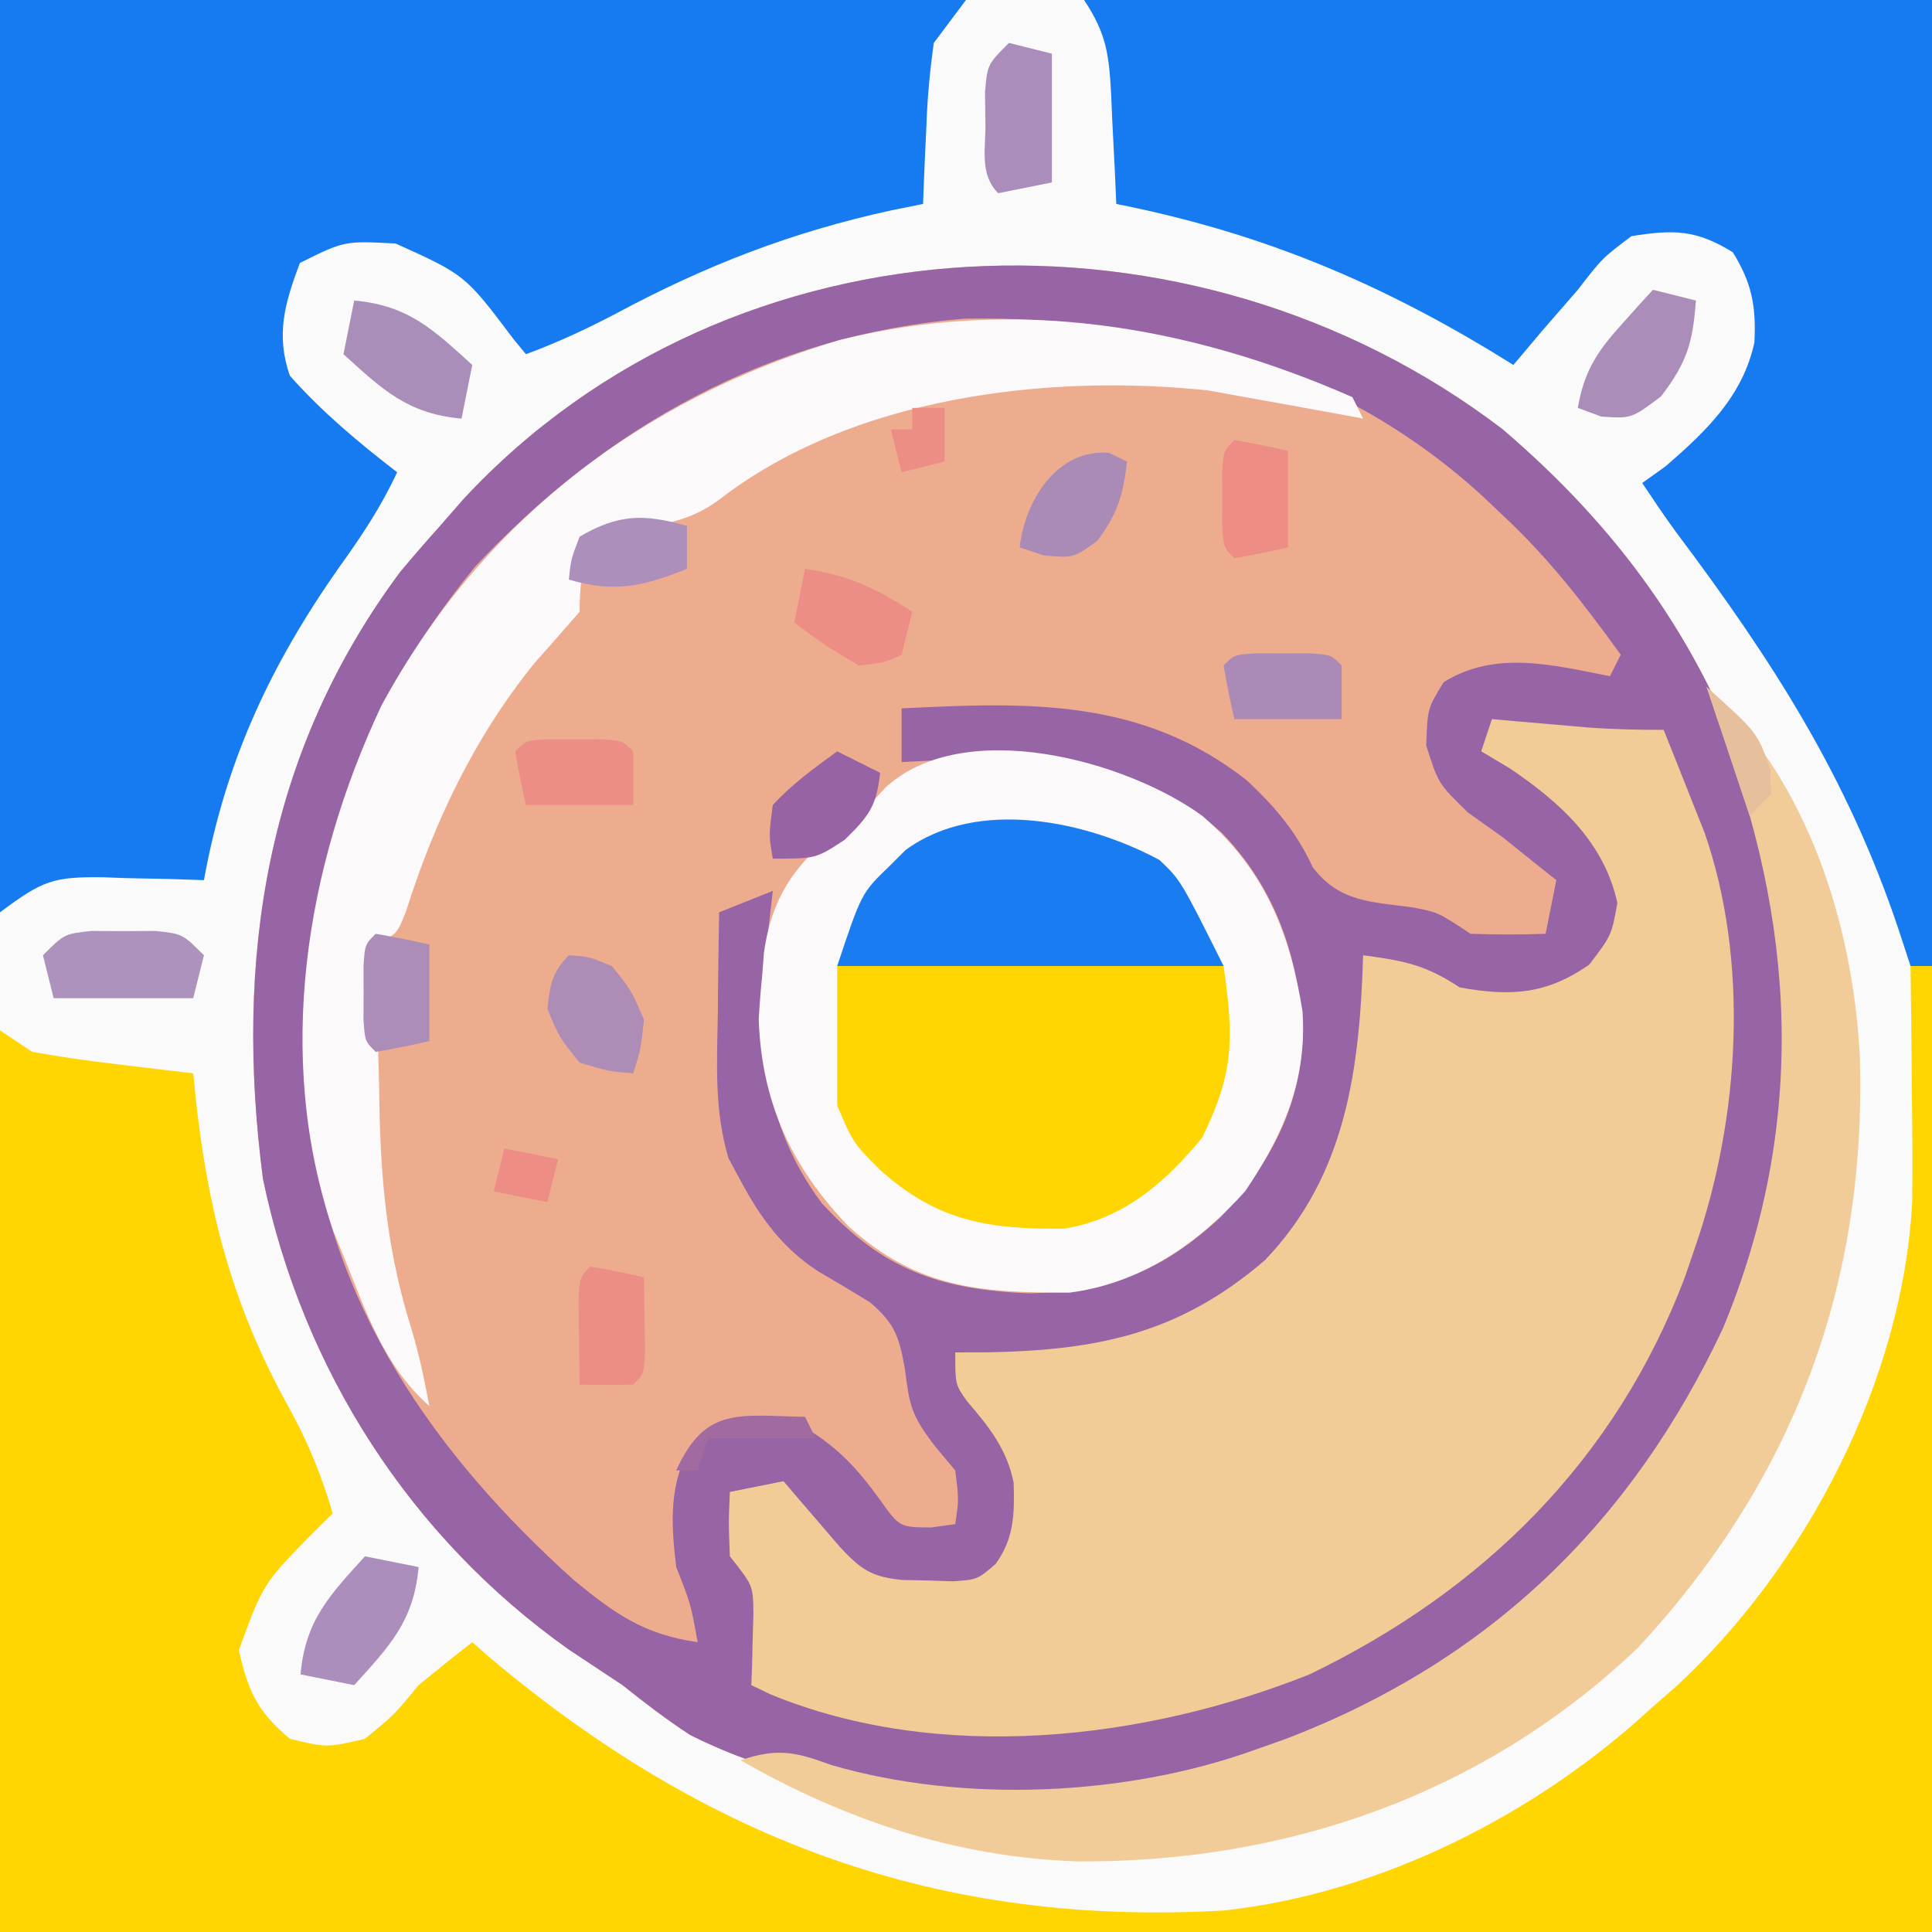
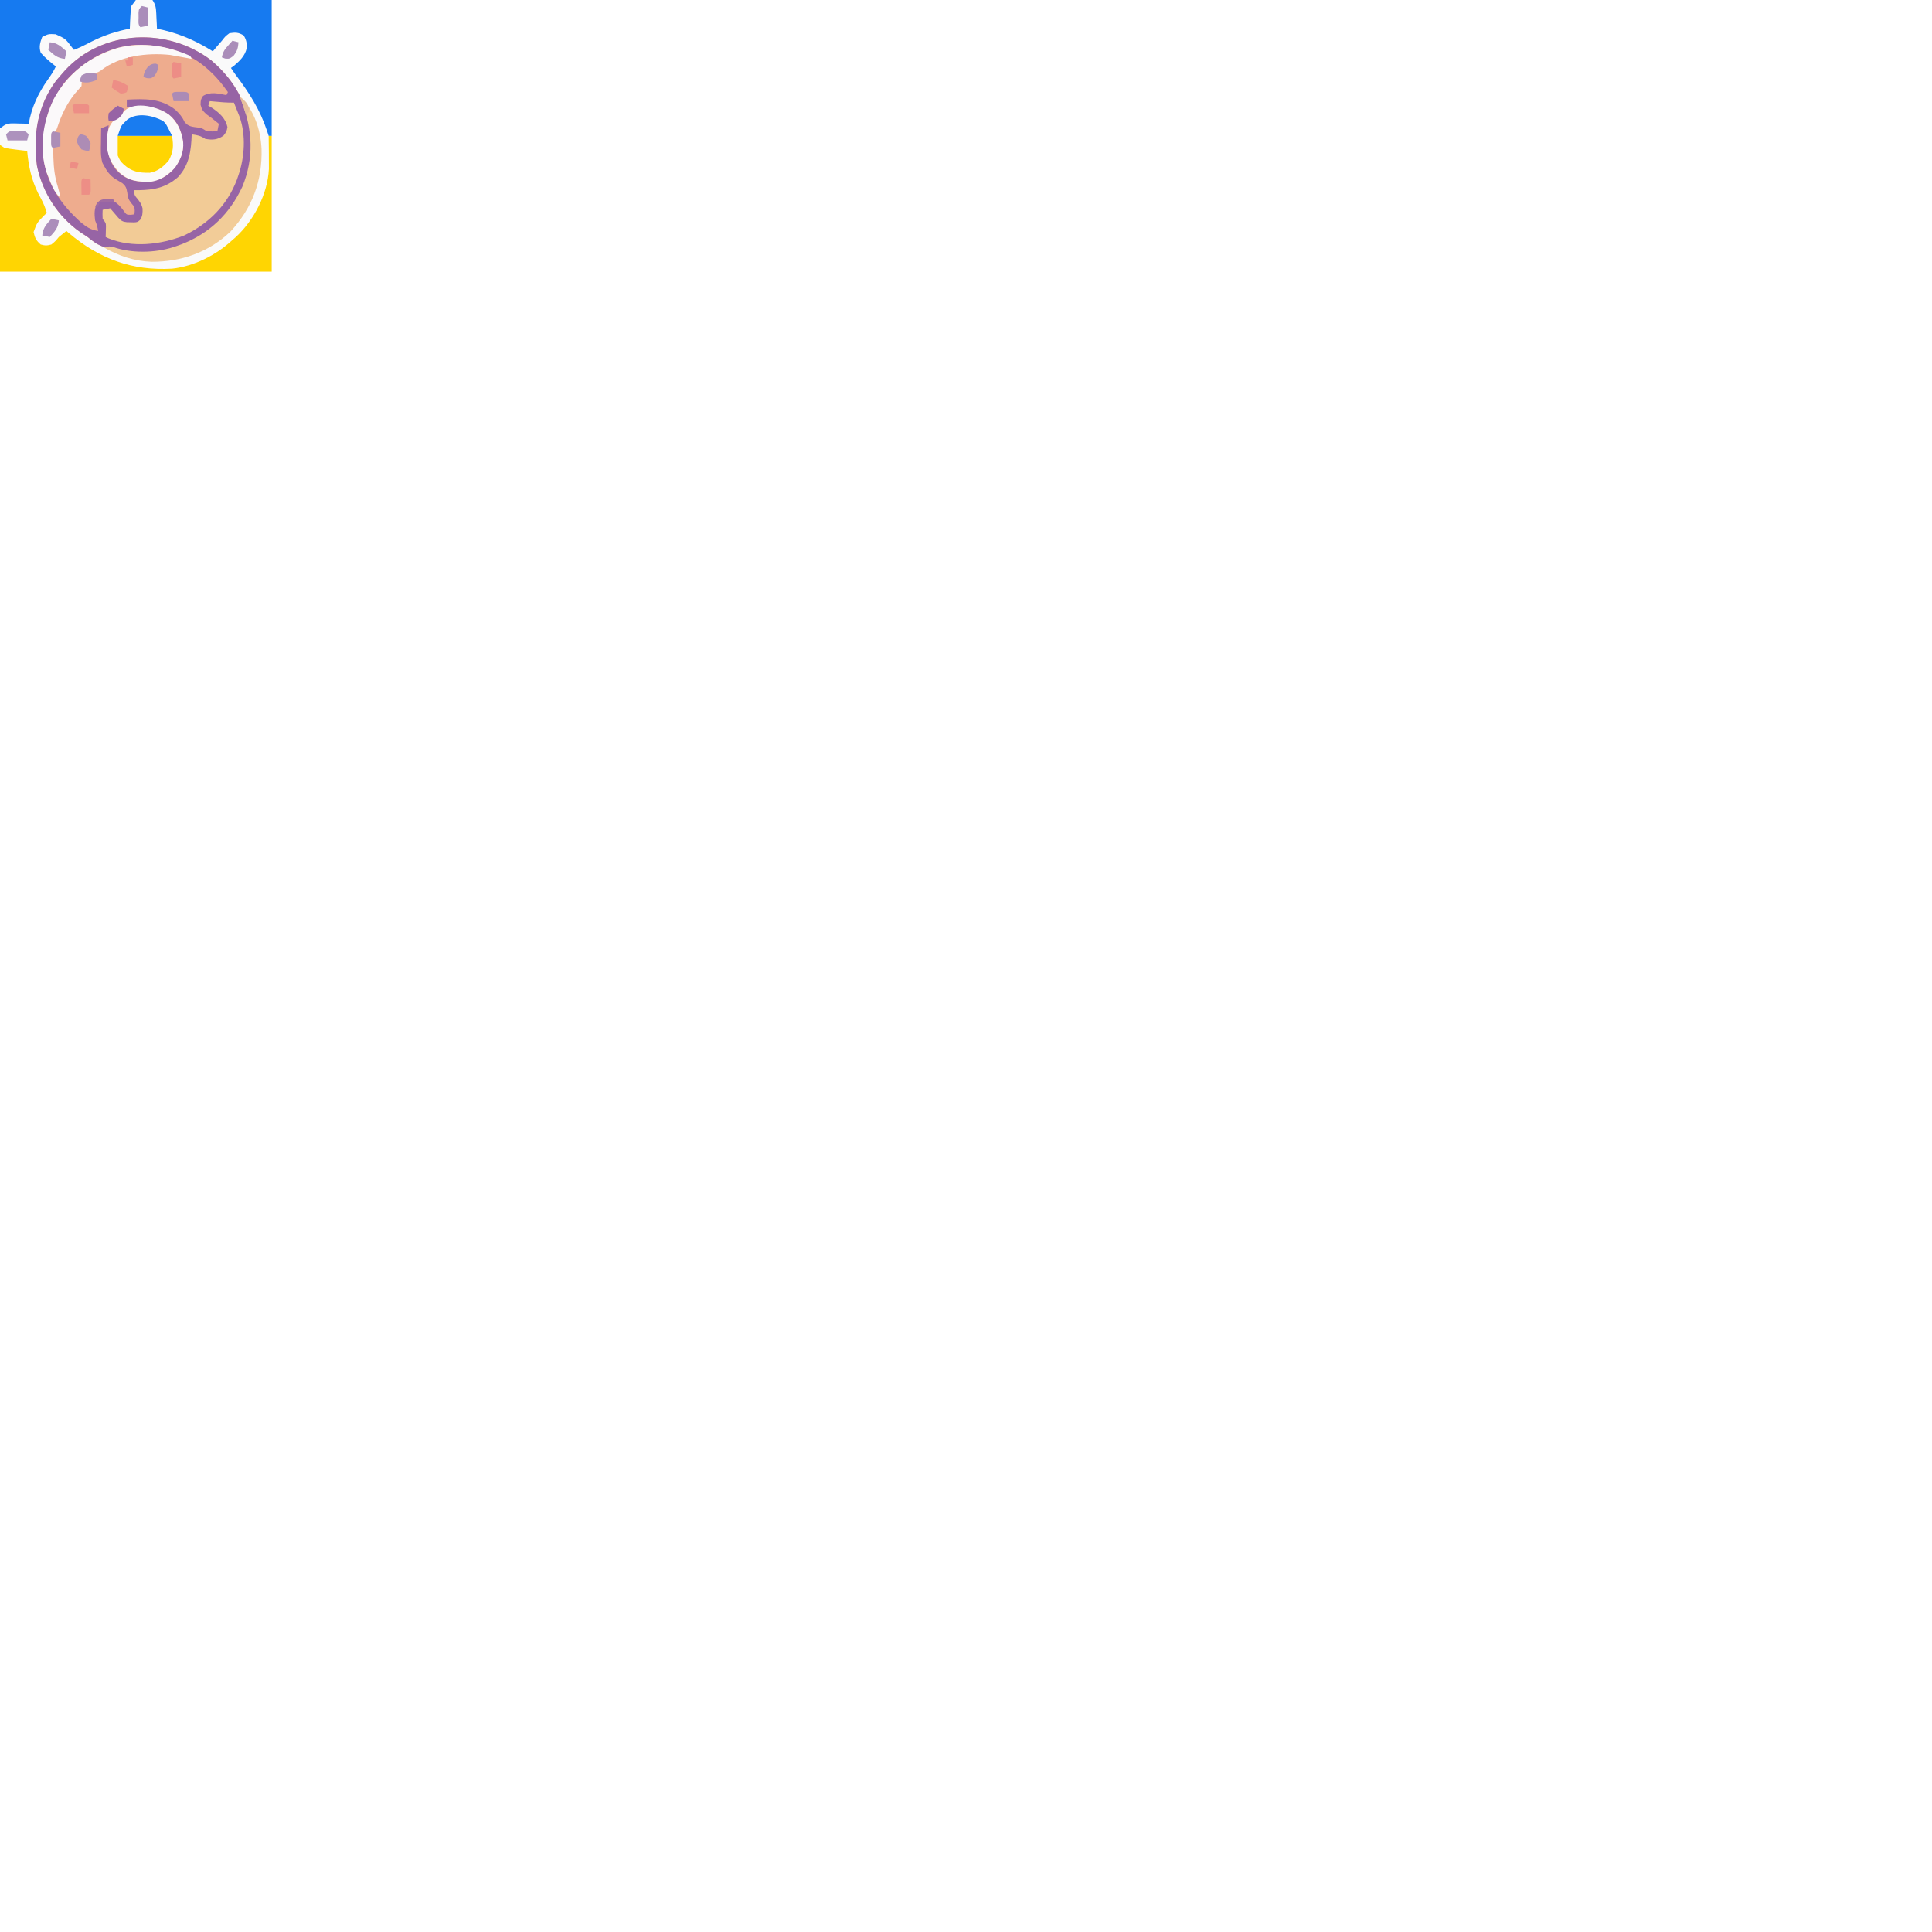
- <svg xmlns="http://www.w3.org/2000/svg" version="1.1" width="180" height="180">
+ <svg xmlns="http://www.w3.org/2000/svg" version="1.1" viewBox="0 0 1280 1280">
  <path d="M0 0 C59.4 0 118.8 0 180 0 C180 59.4 180 118.8 180 180 C120.6 180 61.2 180 0 180 C0 120.6 0 61.2 0 0 Z " fill="#FAFAFA" transform="translate(0,0)" />
  <path d="M0 0 C10.729 9.167 18.331 19.601 23 33 C23.287 33.785 23.575 34.57 23.871 35.379 C29.913 52.463 27.453 71.033 19.883 87.222 C11.033 105.049 -3.929 117.456 -22.489 124.187 C-38.73 129.445 -60.222 129.417 -75.699 121.645 C-77.911 120.205 -79.939 118.646 -82 117 C-83.664 115.892 -85.331 114.788 -87 113.688 C-101.787 103.211 -111.787 87.611 -115.496 69.852 C-118.178 49.356 -115.251 30.12 -102.688 13.25 C-101.482 11.813 -100.252 10.397 -99 9 C-98.283 8.179 -97.567 7.358 -96.828 6.512 C-71.743 -20.5 -28.846 -22.037 0 0 Z " fill="#EEAC8E" transform="translate(140,40)" />
  <path d="M0 0 C10.729 9.167 18.331 19.601 23 33 C23.287 33.785 23.575 34.57 23.871 35.379 C29.913 52.463 27.453 71.033 19.883 87.222 C11.033 105.049 -3.929 117.456 -22.489 124.187 C-38.73 129.445 -60.222 129.417 -75.699 121.645 C-77.911 120.205 -79.939 118.646 -82 117 C-83.664 115.892 -85.331 114.788 -87 113.688 C-101.787 103.211 -111.787 87.611 -115.496 69.852 C-118.178 49.356 -115.251 30.12 -102.688 13.25 C-101.482 11.813 -100.252 10.397 -99 9 C-98.283 8.179 -97.567 7.358 -96.828 6.512 C-71.743 -20.5 -28.846 -22.037 0 0 Z M-95.75 12.812 C-108.143 27.903 -112.537 44.415 -111.239 63.591 C-109.466 81.446 -99.457 95.624 -86.469 107.27 C-82.635 110.407 -79.98 112.28 -75 113 C-75.656 109.39 -75.656 109.39 -77 106 C-77.501 101.744 -77.697 98.191 -75.5 94.438 C-72.01 92.43 -68.875 92.234 -65 93 C-61.866 94.923 -60.159 96.781 -58 99.75 C-56.192 102.288 -56.192 102.288 -53.25 102.312 C-52.508 102.209 -51.765 102.106 -51 102 C-50.664 99.71 -50.664 99.71 -51 97 C-51.619 96.257 -52.237 95.515 -52.875 94.75 C-55.096 91.876 -55.257 90.993 -55.688 87.562 C-56.235 84.553 -56.595 83.347 -58.945 81.332 C-60.532 80.356 -62.131 79.4 -63.742 78.465 C-67.109 76.281 -69.117 73.502 -71 70 C-71.37 69.317 -71.74 68.634 -72.121 67.93 C-73.441 63.529 -73.209 59.252 -73.125 54.688 C-73.116 53.756 -73.107 52.825 -73.098 51.865 C-73.074 49.577 -73.041 47.288 -73 45 C-71.35 44.34 -69.7 43.68 -68 43 C-68.119 44.027 -68.237 45.055 -68.359 46.113 C-69.321 55.754 -69.496 63.972 -63.418 72.121 C-57.694 78.336 -52.424 80.152 -44.125 80.5 C-36.555 80.315 -31.75 78.478 -26.227 73.355 C-21.743 68.511 -18.904 63.323 -18.625 56.625 C-18.923 49.334 -21.061 42.887 -26.176 37.574 C-35.231 29.76 -44.677 30.445 -56 31 C-56 29.35 -56 27.7 -56 26 C-44.212 25.411 -33.601 25.02 -23.82 32.715 C-21.127 35.269 -19.264 37.435 -17.688 40.812 C-15.189 44.051 -12.302 44.011 -8.375 44.543 C-6 45 -6 45 -3 47 C-0.668 47.079 1.668 47.088 4 47 C4.33 45.35 4.66 43.7 5 42 C4.299 41.443 3.598 40.886 2.875 40.312 C1.926 39.549 0.978 38.786 0 38 C-1.073 37.237 -2.145 36.474 -3.25 35.688 C-6 33 -6 33 -7.125 29.438 C-7 26 -7 26 -5.5 23.562 C-0.678 20.549 4.662 21.958 10 23 C10.495 22.01 10.495 22.01 11 21 C7.617 16.314 4.25 11.947 0 8 C-0.585 7.444 -1.17 6.889 -1.773 6.316 C-15.149 -5.975 -32.19 -10.603 -50.098 -10.312 C-68.162 -8.866 -83.519 -0.29 -95.75 12.812 Z " fill="#9764A5" transform="translate(140,40)" />
  <path d="M0 0 C0.66 0 1.32 0 2 0 C2 29.7 2 59.4 2 90 C-57.4 90 -116.8 90 -178 90 C-178 62.28 -178 34.56 -178 6 C-176.515 6.99 -176.515 6.99 -175 8 C-172.423 8.456 -169.907 8.829 -167.312 9.125 C-166.611 9.211 -165.909 9.298 -165.186 9.387 C-163.458 9.598 -161.729 9.8 -160 10 C-159.876 11.186 -159.752 12.372 -159.625 13.594 C-158.355 24.054 -155.996 32.386 -150.84 41.582 C-149.164 44.695 -147.999 47.619 -147 51 C-147.577 51.568 -148.155 52.137 -148.75 52.723 C-153.489 57.542 -153.489 57.542 -155.75 63.75 C-154.857 67.62 -154.044 69.424 -151 72 C-147.543 72.833 -147.543 72.833 -144 72 C-141.292 69.792 -141.292 69.792 -139 67 C-137.35 65.647 -135.685 64.31 -134 63 C-133.475 63.461 -132.951 63.923 -132.41 64.398 C-112.08 81.515 -90.513 89.512 -64 88 C-49.326 86.415 -34.727 78.978 -24 69 C-23.319 68.41 -22.639 67.819 -21.938 67.211 C-9.742 56.015 -0.695 38.565 0.157 21.938 C0.196 18.602 0.175 15.273 0.125 11.938 C0.116 10.786 0.107 9.634 0.098 8.447 C0.074 5.631 0.042 2.816 0 0 Z " fill="#FFD502" transform="translate(178,90)" />
  <path d="M0 0 C29.7 0 59.4 0 90 0 C89.01 1.32 88.02 2.64 87 4 C86.631 6.649 86.4 9.096 86.312 11.75 C86.278 12.447 86.244 13.145 86.209 13.863 C86.127 15.575 86.062 17.287 86 19 C84.546 19.294 84.546 19.294 83.062 19.594 C73.766 21.618 65.806 24.707 57.426 29.195 C54.645 30.66 51.941 31.909 49 33 C48.613 32.529 48.227 32.059 47.828 31.574 C43.338 25.613 43.338 25.613 36.859 22.688 C32.087 22.436 32.087 22.436 27.938 24.5 C26.528 28.258 25.685 31.174 27 35 C30.025 38.405 33.399 41.222 37 44 C35.513 47.202 33.688 49.952 31.625 52.812 C25.209 61.939 21.016 70.884 19 82 C17.964 81.965 16.927 81.93 15.859 81.895 C14.49 81.866 13.12 81.839 11.75 81.812 C11.068 81.787 10.386 81.762 9.684 81.736 C4.977 81.668 3.979 82.016 0 85 C0 56.95 0 28.9 0 0 Z " fill="#167AF0" transform="translate(0,0)" />
  <path d="M0 0 C0.82 0.072 1.64 0.144 2.484 0.219 C3.562 0.312 4.64 0.404 5.75 0.5 C7.351 0.639 7.351 0.639 8.984 0.781 C11.318 0.951 13.66 1 16 1 C16.82 3.039 17.63 5.081 18.438 7.125 C18.89 8.262 19.342 9.399 19.809 10.57 C23.987 22.598 23.083 37.079 19 49 C18.66 49.995 18.319 50.99 17.969 52.016 C11.501 69.059 -0.803 81.184 -17 89 C-32.462 95.163 -51.464 97.315 -67.184 90.875 C-67.783 90.586 -68.382 90.297 -69 90 C-68.965 89.078 -68.965 89.078 -68.93 88.137 C-68.912 87.328 -68.894 86.52 -68.875 85.688 C-68.84 84.487 -68.84 84.487 -68.805 83.262 C-68.842 80.716 -68.842 80.716 -71 78 C-71.125 74.812 -71.125 74.812 -71 72 C-68.525 71.505 -68.525 71.505 -66 71 C-65.518 71.566 -65.036 72.132 -64.539 72.715 C-63.592 73.815 -63.592 73.815 -62.625 74.938 C-61.685 76.034 -61.685 76.034 -60.727 77.152 C-58.779 79.237 -57.775 79.924 -54.941 80.203 C-53.764 80.226 -53.764 80.226 -52.562 80.25 C-51.78 80.276 -50.998 80.302 -50.191 80.328 C-47.94 80.164 -47.94 80.164 -46.246 78.719 C-44.502 76.313 -44.477 74.038 -44.562 71.129 C-45.211 67.972 -46.841 65.959 -48.906 63.543 C-50 62 -50 62 -50 59 C-48.973 58.997 -47.945 58.995 -46.887 58.992 C-36.688 58.782 -29.131 57.27 -21.137 50.398 C-13.54 42.444 -12.331 32.574 -12 22 C-8.265 22.498 -6.188 22.875 -3 25 C1.765 25.848 5.051 25.659 9.062 22.875 C11.141 20.153 11.141 20.153 11.688 17.125 C10.434 11.429 6.355 7.75 1.625 4.562 C0.759 4.047 -0.107 3.531 -1 3 C-0.67 2.01 -0.34 1.02 0 0 Z " fill="#F2CB96" transform="translate(139,67)" />
  <path d="M0 0 C26.07 0 52.14 0 79 0 C79 29.7 79 59.4 79 90 C78.34 90 77.68 90 77 90 C76.636 88.889 76.273 87.778 75.898 86.633 C71.137 72.399 64.107 61.502 55.142 49.559 C54.051 48.07 53.024 46.536 52 45 C52.722 44.484 53.444 43.969 54.188 43.438 C57.945 40.181 61.367 36.92 62.453 31.91 C62.628 28.557 62.217 26.347 60.438 23.5 C57.009 21.39 54.958 21.375 51 22 C48.292 24.039 48.292 24.039 46 27 C44.897 28.272 43.792 29.542 42.688 30.812 C41.79 31.873 40.893 32.935 40 34 C39.273 33.553 38.546 33.105 37.797 32.645 C26.569 25.893 15.863 21.552 3 19 C2.927 17.32 2.927 17.32 2.852 15.605 C2.777 14.133 2.701 12.66 2.625 11.188 C2.579 10.081 2.579 10.081 2.531 8.951 C2.327 5.181 2.136 3.203 0 0 Z " fill="#167AF0" transform="translate(101,0)" />
  <path d="M0 0 C5.759 4.928 8.185 10.846 9.352 18.223 C9.783 24.658 7.572 29.723 4 35 C-0.414 39.887 -5.733 43.579 -12.367 44.434 C-20.836 44.443 -26.545 43.995 -32.93 38.27 C-38.263 32.726 -41.037 26.719 -41.312 19 C-41.241 17.665 -41.135 16.331 -41 15 C-40.942 14.256 -40.884 13.512 -40.824 12.746 C-39.856 5.854 -36.337 3.079 -31 -1 C-30.504 -1.539 -30.007 -2.078 -29.496 -2.633 C-22.167 -9.33 -7.047 -5.127 0 0 Z " fill="#FBF9F9" transform="translate(112,76)" />
  <path d="M0 0 C9.362 8.616 13.663 22.04 14.281 34.555 C14.889 55.781 8.089 73.89 -6.391 89.512 C-20.651 103.111 -39.014 109.548 -58.597 109.424 C-69.844 109.046 -80.263 105.59 -90 100 C-86.606 98.838 -84.884 99.21 -81.562 100.438 C-69.227 104.035 -54.029 103.353 -42 99 C-40.515 98.472 -40.515 98.472 -39 97.934 C-20.22 90.676 -7.027 77.95 1.531 59.742 C9.411 40.73 8.36 21.862 1 3 C0.505 1.515 0.505 1.515 0 0 Z " fill="#F2CC98" transform="translate(159,64)" />
  <path d="M0 0 C0.495 0.99 0.495 0.99 1 2 C0.287 1.867 -0.426 1.734 -1.16 1.598 C-4.105 1.055 -7.052 0.526 -10 0 C-11.134 -0.206 -12.269 -0.412 -13.438 -0.625 C-28.485 -2.209 -46.697 -0.028 -59.07 9.613 C-61.442 11.318 -63.386 11.698 -66.25 12.188 C-67.142 12.346 -68.034 12.505 -68.953 12.668 C-69.629 12.778 -70.304 12.887 -71 13 C-71.687 15.491 -72 17.379 -72 20 C-73.399 21.603 -74.8 23.204 -76.215 24.793 C-81.788 31.683 -85.518 39.513 -88.176 47.918 C-89 50 -89 50 -91 51 C-90.918 55.272 -90.805 59.542 -90.688 63.812 C-90.665 65.008 -90.642 66.204 -90.619 67.436 C-90.418 74.159 -89.737 80.173 -87.73 86.604 C-86.984 89.052 -86.465 91.485 -86 94 C-90.244 90.25 -91.923 85.15 -94 80 C-94.326 79.198 -94.652 78.396 -94.988 77.57 C-100.426 61.437 -97.544 43.764 -90.461 28.734 C-81.207 11.63 -66.289 0.192 -47.812 -5.312 C-31.46 -9.388 -15.269 -6.71 0 0 Z " fill="#FBF9FA" transform="translate(126,37)" />
  <path d="M0 0 C11.88 0 23.76 0 36 0 C36.987 6.906 36.935 9.995 34 16 C30.515 20.219 26.676 23.557 21.168 24.469 C14.096 24.543 9.344 23.805 4 19 C1.5 16.5 1.5 16.5 0 13 C0 8.71 0 4.42 0 0 Z " fill="#FFD502" transform="translate(78,90)" />
  <path d="M0 0 C1.973 1.875 1.973 1.875 5.973 9.875 C-5.907 9.875 -17.787 9.875 -30.027 9.875 C-27.758 3.067 -27.758 3.067 -25.152 0.562 C-24.66 0.071 -24.168 -0.42 -23.66 -0.926 C-16.941 -5.861 -6.713 -3.614 0 0 Z " fill="#197CF0" transform="translate(108.0273,80.125)" />
  <path d="M0 0 C0.98 0.005 1.959 0.01 2.969 0.016 C3.948 0.01 4.928 0.005 5.938 0 C8.469 0.266 8.469 0.266 10.469 2.266 C10.139 3.586 9.809 4.906 9.469 6.266 C5.179 6.266 0.889 6.266 -3.531 6.266 C-3.861 4.946 -4.191 3.626 -4.531 2.266 C-2.531 0.266 -2.531 0.266 0 0 Z " fill="#AD92BD" transform="translate(8.53125,86.73438)" />
  <path d="M0 0 C1.65 0.33 3.3 0.66 5 1 C4.555 6.04 2.287 8.376 -1 12 C-2.65 11.67 -4.3 11.34 -6 11 C-5.555 5.96 -3.287 3.624 0 0 Z " fill="#AB8EBB" transform="translate(34,145)" />
  <path d="M0 0 C5.04 0.445 7.376 2.713 11 6 C10.67 7.65 10.34 9.3 10 11 C4.96 10.555 2.624 8.287 -1 5 C-0.67 3.35 -0.34 1.7 0 0 Z " fill="#AA8EBA" transform="translate(33,28)" />
  <path d="M0 0 C1.32 0.33 2.64 0.66 4 1 C4 4.96 4 8.92 4 13 C2.35 13.33 0.7 13.66 -1 14 C-2.738 12.262 -2.172 9.921 -2.188 7.562 C-2.202 6.574 -2.216 5.585 -2.23 4.566 C-2 2 -2 2 0 0 Z " fill="#AA8DBA" transform="translate(94,4)" />
  <path d="M0 0 C1.32 0.33 2.64 0.66 4 1 C3.727 4.909 3.164 6.786 0.75 9.938 C-2 12 -2 12 -4.812 11.812 C-5.534 11.544 -6.256 11.276 -7 11 C-6.407 7.608 -5.233 5.789 -2.938 3.25 C-2.39 2.636 -1.842 2.023 -1.277 1.391 C-0.856 0.932 -0.434 0.473 0 0 Z " fill="#AA8DB9" transform="translate(154,27)" />
  <path d="M0 0 C1.875 0.125 1.875 0.125 4 1 C5.812 3.25 5.812 3.25 7 6 C6.688 8.812 6.688 8.812 6 11 C3.688 10.812 3.688 10.812 1 10 C-0.875 7.688 -0.875 7.688 -2 5 C-1.755 2.795 -1.576 1.576 0 0 Z " fill="#AD8CB5" transform="translate(53,89)" />
  <path d="M0 0 C1.32 0.66 2.64 1.32 4 2 C3.668 5.095 2.971 6.028 0.688 8.25 C-2 10 -2 10 -6 10 C-6.375 7.812 -6.375 7.812 -6 5 C-4.16 3.01 -2.208 1.61 0 0 Z " fill="#9763A5" transform="translate(78,70)" />
  <path d="M0 0 C1.675 0.286 3.344 0.618 5 1 C5.027 2.479 5.046 3.958 5.062 5.438 C5.074 6.261 5.086 7.085 5.098 7.934 C5 10 5 10 4 11 C2.334 11.041 0.666 11.043 -1 11 C-1.027 9.354 -1.046 7.708 -1.062 6.062 C-1.074 5.146 -1.086 4.229 -1.098 3.285 C-1 1 -1 1 0 0 Z " fill="#ED8E86" transform="translate(55,118)" />
  <path d="M0 0 C0.815 0.003 1.629 0.005 2.469 0.008 C3.283 0.005 4.098 0.003 4.938 0 C6.969 0.133 6.969 0.133 7.969 1.133 C7.969 2.783 7.969 4.433 7.969 6.133 C4.669 6.133 1.369 6.133 -2.031 6.133 C-2.413 4.477 -2.745 2.808 -3.031 1.133 C-2.031 0.133 -2.031 0.133 0 0 Z " fill="#ED8E86" transform="translate(51.03125,68.86719)" />
  <path d="M0 0 C0.815 0.003 1.629 0.005 2.469 0.008 C3.283 0.005 4.098 0.003 4.938 0 C6.969 0.133 6.969 0.133 7.969 1.133 C7.969 2.783 7.969 4.433 7.969 6.133 C4.669 6.133 1.369 6.133 -2.031 6.133 C-2.413 4.477 -2.745 2.808 -3.031 1.133 C-2.031 0.133 -2.031 0.133 0 0 Z " fill="#AB8BB6" transform="translate(117.0312,60.86719)" />
  <path d="M0 0 C3.958 0.565 6.666 1.809 10 4 C9.67 5.32 9.34 6.64 9 8 C7.375 8.75 7.375 8.75 5 9 C1.75 7.062 1.75 7.062 -1 5 C-0.67 3.35 -0.34 1.7 0 0 Z " fill="#ED8E86" transform="translate(75,53)" />
  <path d="M0 0 C1.675 0.286 3.344 0.618 5 1 C5 3.97 5 6.94 5 10 C3.344 10.382 1.675 10.714 0 11 C-1 10 -1 10 -1.133 7.969 C-1.13 7.154 -1.128 6.339 -1.125 5.5 C-1.128 4.685 -1.13 3.871 -1.133 3.031 C-1 1 -1 1 0 0 Z " fill="#AC8DB7" transform="translate(35,87)" />
  <path d="M0 0 C1.675 0.286 3.344 0.618 5 1 C5 3.97 5 6.94 5 10 C3.344 10.382 1.675 10.714 0 11 C-1 10 -1 10 -1.133 7.969 C-1.13 7.154 -1.128 6.339 -1.125 5.5 C-1.128 4.685 -1.13 3.871 -1.133 3.031 C-1 1 -1 1 0 0 Z " fill="#ED8D86" transform="translate(115,41)" />
  <path d="M0 0 C0.557 0.268 1.114 0.536 1.688 0.812 C1.342 3.925 0.814 5.641 -1.062 8.188 C-3.312 9.812 -3.312 9.812 -6.062 9.562 C-6.805 9.315 -7.548 9.068 -8.312 8.812 C-7.822 4.398 -4.793 -0.389 0 0 Z " fill="#AA8BB6" transform="translate(103.3125,42.1875)" />
  <path d="M0 0 C0 1.32 0 2.64 0 4 C-4.122 5.63 -6.707 6.263 -11 5 C-10.812 3.125 -10.812 3.125 -10 1 C-6.368 -1.119 -3.992 -1.141 0 0 Z " fill="#AC8FBA" transform="translate(64,49)" />
  <path d="M0 0 C0.33 0.66 0.66 1.32 1 2 C-2.3 2 -5.6 2 -9 2 C-9.33 2.99 -9.66 3.98 -10 5 C-10.66 5 -11.32 5 -12 5 C-9.281 -1.021 -6.1 -0.098 0 0 Z " fill="#A16BA1" transform="translate(75,132)" />
  <path d="M0 0 C1.65 0.33 3.3 0.66 5 1 C4.67 2.32 4.34 3.64 4 5 C2.35 4.67 0.7 4.34 -1 4 C-0.67 2.68 -0.34 1.36 0 0 Z " fill="#ED8D85" transform="translate(47,107)" />
  <path d="M0 0 C0.99 0 1.98 0 3 0 C3 1.65 3 3.3 3 5 C1.68 5.33 0.36 5.66 -1 6 C-1.33 4.68 -1.66 3.36 -2 2 C-1.34 2 -0.68 2 0 2 C0 1.34 0 0.68 0 0 Z " fill="#ED8E86" transform="translate(85,38)" />
  <path d="M0 0 C4.74 4.253 4.74 4.253 5.938 7.688 C5.958 8.451 5.979 9.214 6 10 C5.34 10.66 4.68 11.32 4 12 C2.667 8 1.333 4 0 0 Z " fill="#E6BF9D" transform="translate(159,64)" />
</svg>
